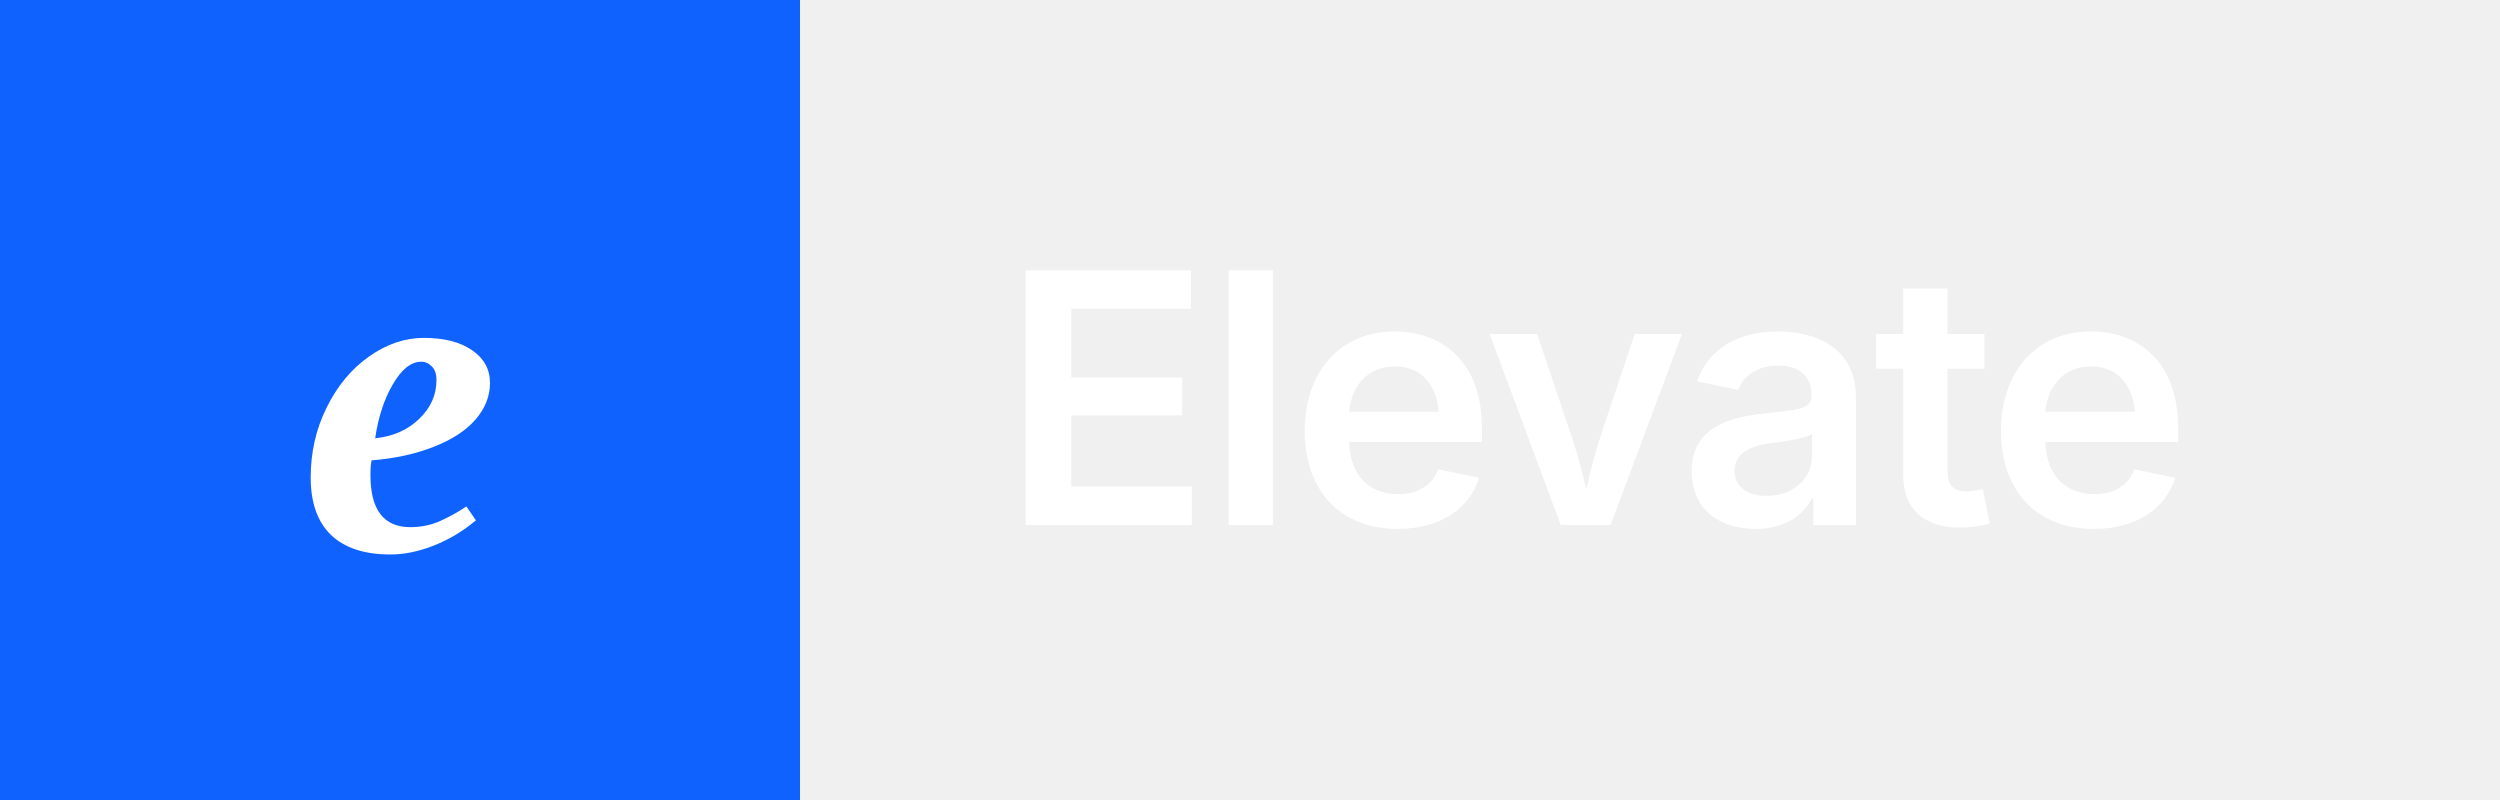
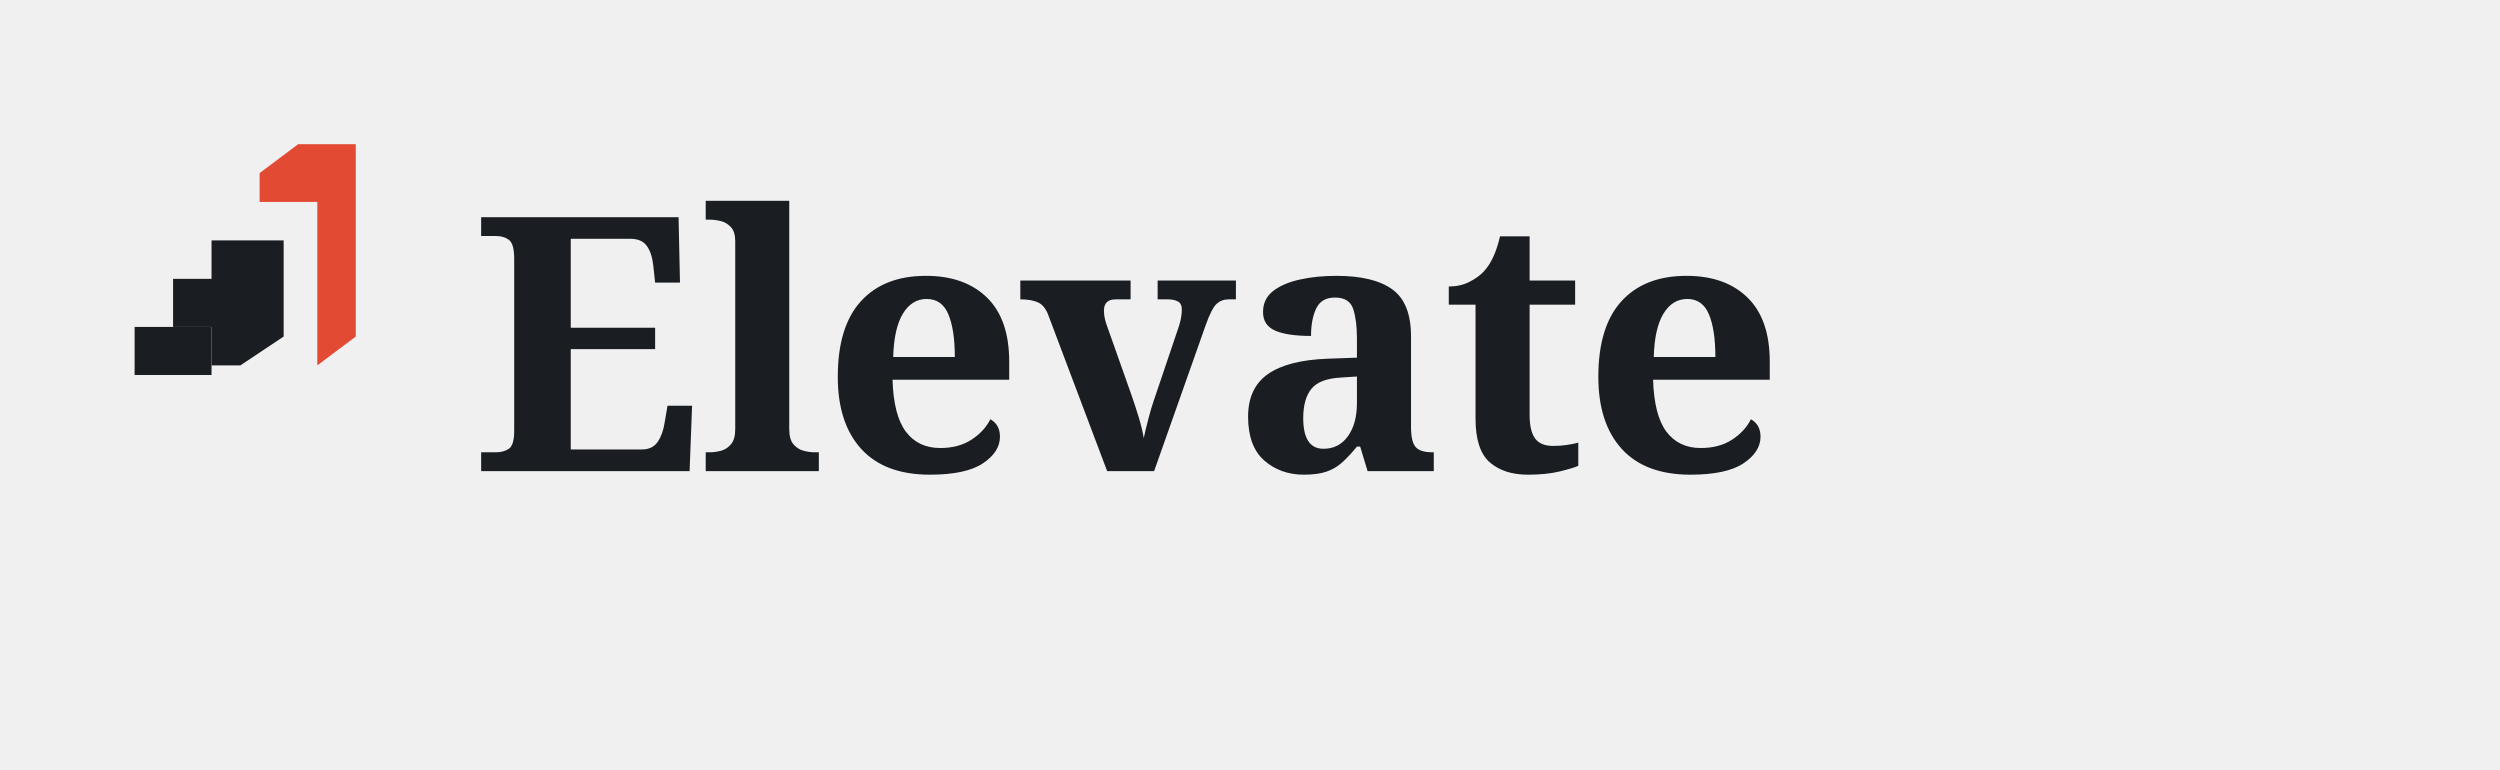
- <svg xmlns="http://www.w3.org/2000/svg" viewBox="0 0 200 64" role="img" aria-label="Elevate">
-   <rect width="64" height="64" fill="#0F62FE" />
-   <text x="32" y="44" text-anchor="middle" fill="#ffffff" font-family="Georgia, 'Times New Roman', serif" font-size="36" font-weight="700" font-style="italic">
-     e
-   </text>
-   <text x="80" y="42" fill="#ffffff" font-family="system-ui, -apple-system, 'Segoe UI', sans-serif" font-size="28" font-weight="600" letter-spacing="-0.02em">
+ <svg xmlns="http://www.w3.org/2000/svg" viewBox="0 0 520 160" role="img" aria-label="Elevate wordmark">
+   <g transform="translate(20 24)">
+     <rect x="8" y="44" width="16" height="10" fill="#1A1D22" />
+     <rect x="16" y="34" width="16" height="10" fill="#1A1D22" />
+     <path d="M24 26H39V46L30 52H24V26Z" fill="#1A1D22" />
+     <path d="M34 12L42 6H54V46L46 52V18H34V12Z" fill="#E24A33" />
+   </g>
+   <text x="98" y="98" fill="#1A1D22" font-family="Fraunces, Georgia, serif" font-size="74" font-weight="600" letter-spacing="-0.8">
    Elevate
  </text>
</svg>
